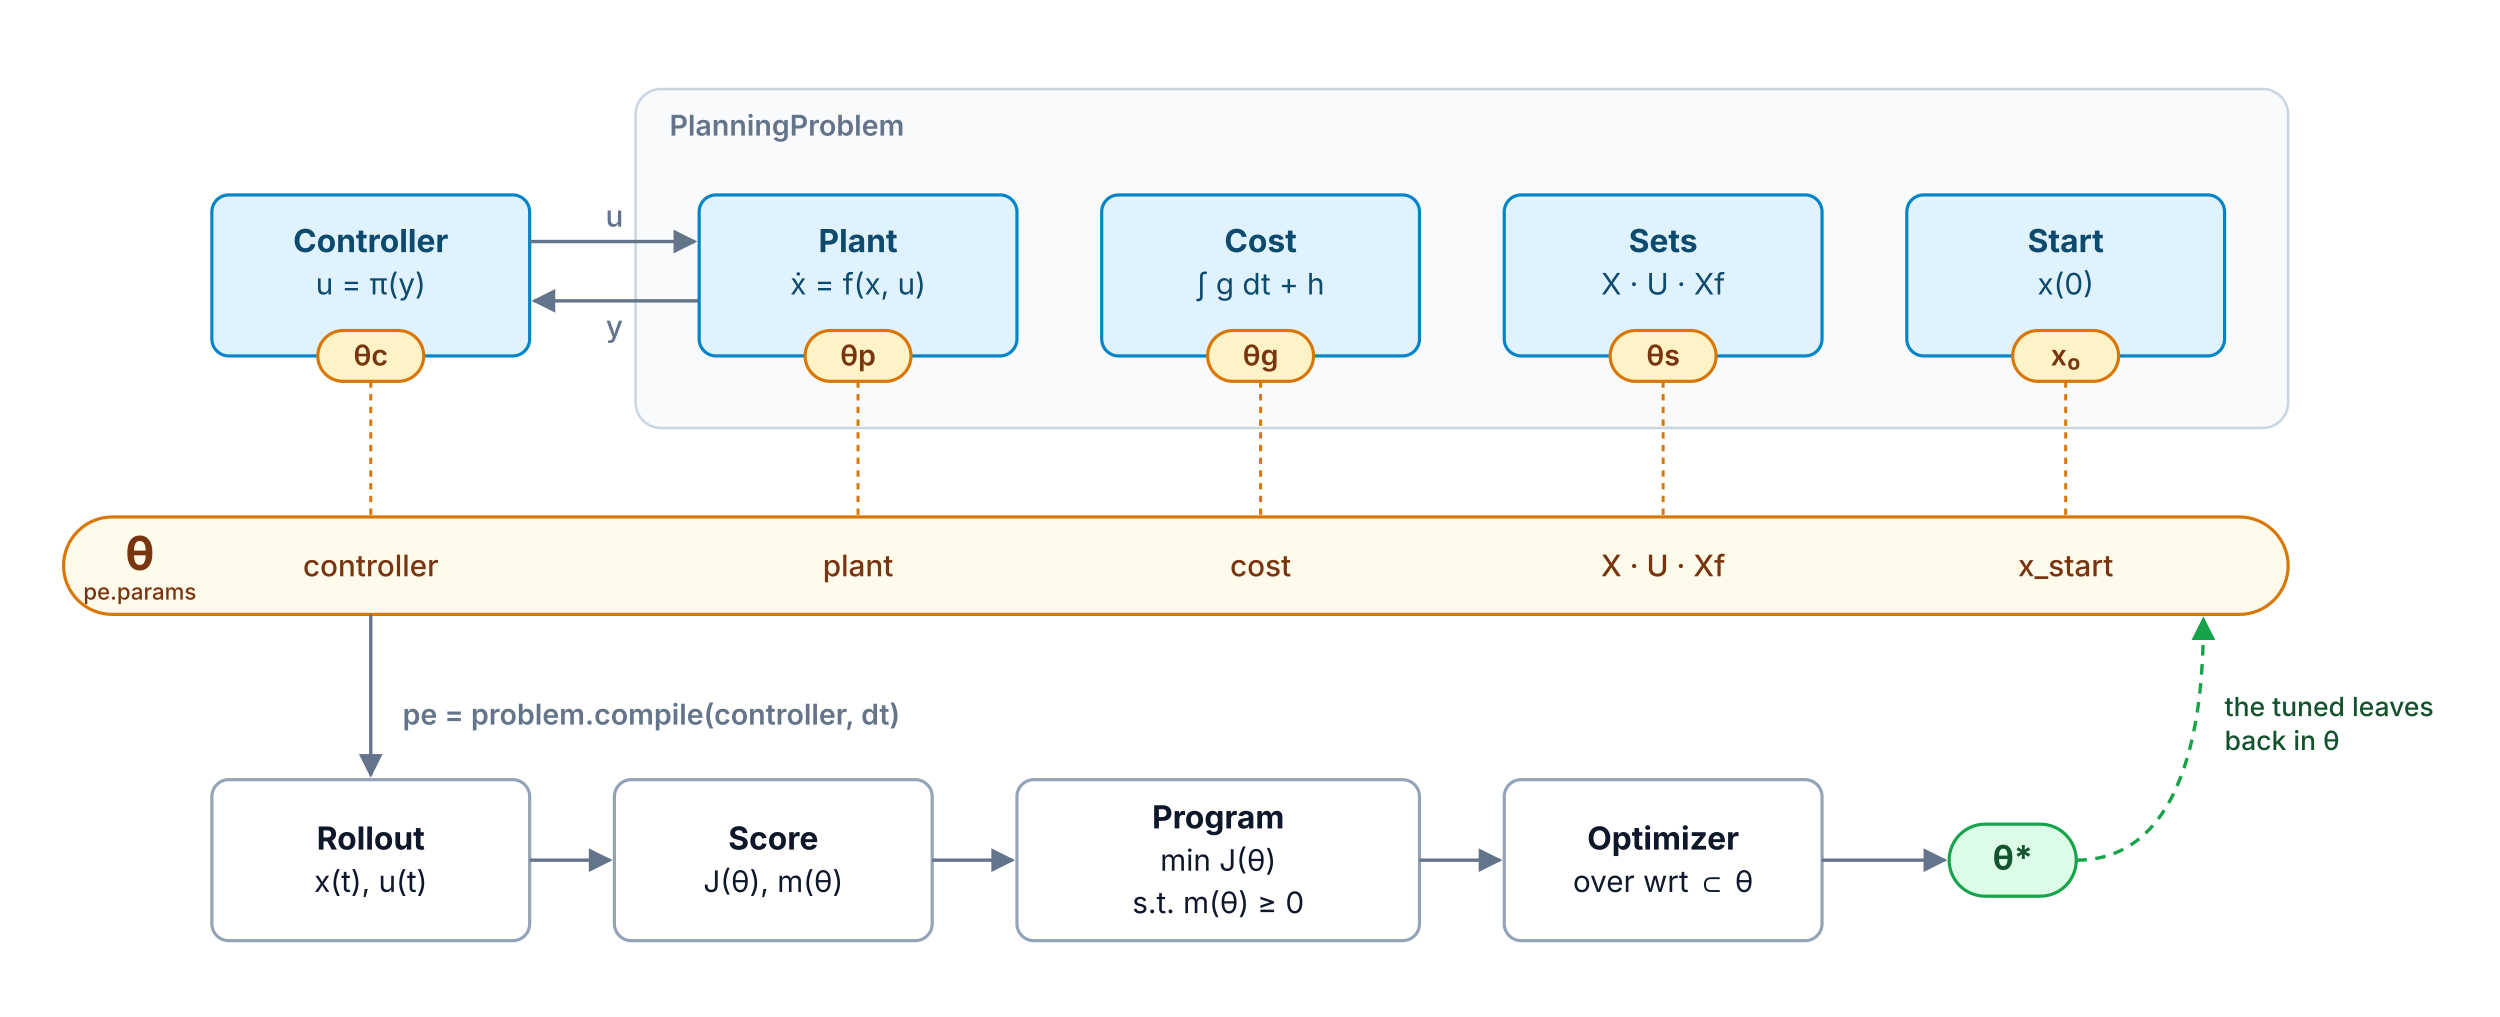
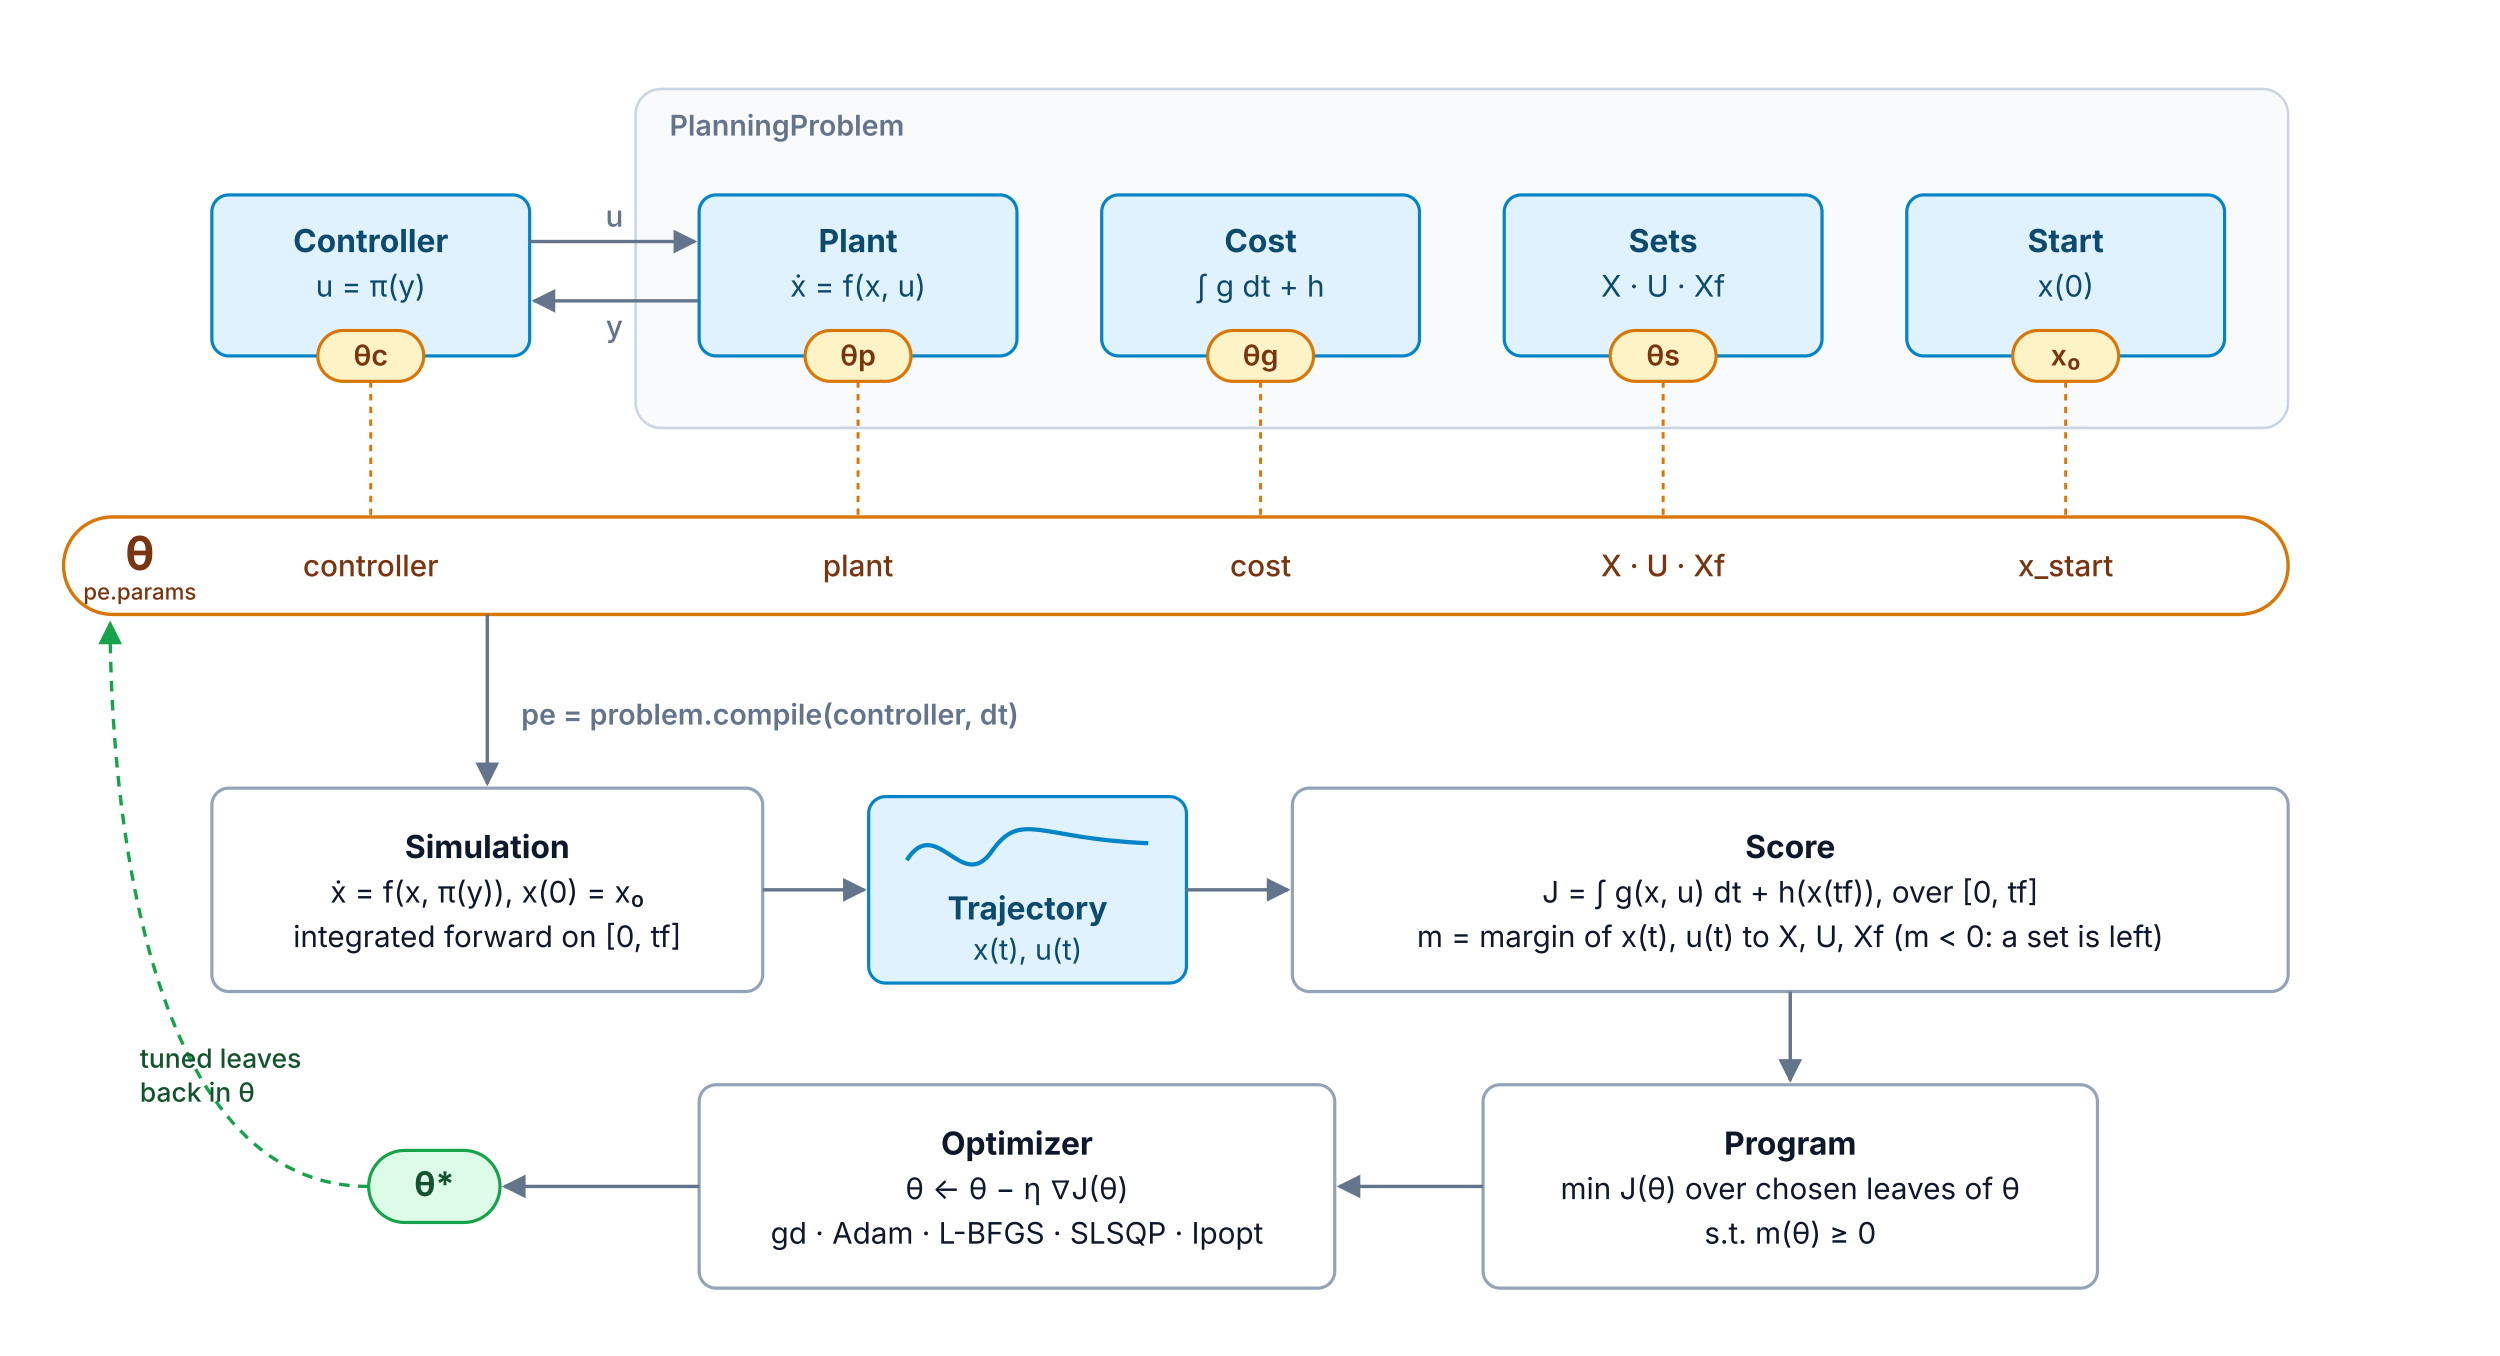
- <svg xmlns="http://www.w3.org/2000/svg" viewBox="0 0 1180 480" width="1180" height="480" font-family="Inter, 'Helvetica Neue', Helvetica, Arial, sans-serif">
+ <svg xmlns="http://www.w3.org/2000/svg" viewBox="0 0 1180 640" width="1180" height="640" font-family="Inter, 'Helvetica Neue', Helvetica, Arial, sans-serif">
  <defs>
    <marker id="arr" viewBox="0 0 10 10" refX="9" refY="5" markerWidth="7" markerHeight="7" orient="auto-start-reverse">
      <path d="M0,0 L10,5 L0,10 z" fill="#64748b" />
    </marker>
    <marker id="arrg" viewBox="0 0 10 10" refX="9" refY="5" markerWidth="7" markerHeight="7" orient="auto-start-reverse">
      <path d="M0,0 L10,5 L0,10 z" fill="#16a34a" />
    </marker>
    <marker id="arrp" viewBox="0 0 10 10" refX="9" refY="5" markerWidth="7" markerHeight="7" orient="auto-start-reverse">
      <path d="M0,0 L10,5 L0,10 z" fill="#9333ea" />
    </marker>
  </defs>
  <rect width="100%" height="100%" fill="#ffffff" />
  <rect x="300" y="42" width="780" height="160" rx="12" fill="#f8fafc" stroke="#cbd5e1" stroke-width="1.2" />
  <text x="316" y="64" font-size="13.5" font-weight="600" fill="#64748b" text-anchor="start">PlanningProblem</text>
  <rect x="100" y="92" width="150" height="76" rx="8" fill="#e0f2fe" stroke="#0284c7" stroke-width="1.5" />
  <text x="175.0" y="119.0" font-size="15" font-weight="650" fill="#0c4a6e" text-anchor="middle">Controller</text>
-   <text x="175.0" y="139.0" font-size="14" font-weight="400" fill="#0c4a6e" text-anchor="middle">u = π(y)</text>
+   <text x="175.0" y="140.0" font-size="14" font-weight="400" fill="#0c4a6e" text-anchor="middle">u = π(y)</text>
  <path d="M250,114 L328,114" fill="none" stroke="#64748b" stroke-width="1.6" marker-end="url(#arr)" />
  <text x="290.0" y="107" font-size="14" font-weight="500" fill="#64748b" text-anchor="middle">u</text>
  <path d="M330,142 L252,142" fill="none" stroke="#64748b" stroke-width="1.6" marker-end="url(#arr)" />
  <text x="290.0" y="159" font-size="14" font-weight="500" fill="#64748b" text-anchor="middle">y</text>
  <rect x="330" y="92" width="150" height="76" rx="8" fill="#e0f2fe" stroke="#0284c7" stroke-width="1.5" />
  <text x="405.0" y="119.0" font-size="15" font-weight="650" fill="#0c4a6e" text-anchor="middle">Plant</text>
-   <text x="405.0" y="139.0" font-size="14" font-weight="400" fill="#0c4a6e" text-anchor="middle">ẋ = f(x, u)</text>
+   <text x="405.0" y="140.0" font-size="14" font-weight="400" fill="#0c4a6e" text-anchor="middle">ẋ = f(x, u)</text>
  <rect x="520" y="92" width="150" height="76" rx="8" fill="#e0f2fe" stroke="#0284c7" stroke-width="1.5" />
  <text x="595.0" y="119.0" font-size="15" font-weight="650" fill="#0c4a6e" text-anchor="middle">Cost</text>
-   <text x="595.0" y="139.0" font-size="14" font-weight="400" fill="#0c4a6e" text-anchor="middle">∫ g dt + h</text>
+   <text x="595.0" y="140.0" font-size="14" font-weight="400" fill="#0c4a6e" text-anchor="middle">∫ g dt + h</text>
  <rect x="710" y="92" width="150" height="76" rx="8" fill="#e0f2fe" stroke="#0284c7" stroke-width="1.5" />
  <text x="785.0" y="119.0" font-size="15" font-weight="650" fill="#0c4a6e" text-anchor="middle">Sets</text>
-   <text x="785.0" y="139.0" font-size="14" font-weight="400" fill="#0c4a6e" text-anchor="middle">X · U · Xf</text>
+   <text x="785.0" y="140.0" font-size="14" font-weight="400" fill="#0c4a6e" text-anchor="middle">X · U · Xf</text>
  <rect x="900" y="92" width="150" height="76" rx="8" fill="#e0f2fe" stroke="#0284c7" stroke-width="1.5" />
  <text x="975.0" y="119.0" font-size="15" font-weight="650" fill="#0c4a6e" text-anchor="middle">Start</text>
-   <text x="975.0" y="139.0" font-size="14" font-weight="400" fill="#0c4a6e" text-anchor="middle">x(0)</text>
-   <rect x="30" y="244" width="1050" height="46" rx="23" fill="#fffbeb" stroke="#d97706" stroke-width="1.5" />
+   <text x="975.0" y="140.0" font-size="14" font-weight="400" fill="#0c4a6e" text-anchor="middle">x(0)</text>
+   <rect x="30" y="244" width="1050" height="46" rx="23" fill="#ffffff" stroke="#d97706" stroke-width="1.6" />
  <text x="66" y="269" font-size="22" font-weight="700" fill="#78350f" text-anchor="middle">θ</text>
  <text x="66" y="283" font-size="10.5" font-weight="500" fill="#78350f" text-anchor="middle">pe.params</text>
  <path d="M175.0,180 L175.0,244" fill="none" stroke="#d97706" stroke-width="1.4" stroke-dasharray="3 3" />
  <rect x="150.0" y="156.0" width="50" height="24" rx="12.0" fill="#fef3c7" stroke="#d97706" stroke-width="1.5" />
  <text x="175.0" y="172.5" font-size="13.5" font-weight="600" fill="#78350f" text-anchor="middle">θc</text>
  <text x="175.0" y="272" font-size="14" font-weight="500" fill="#78350f" text-anchor="middle">controller</text>
  <path d="M405.0,180 L405.0,244" fill="none" stroke="#d97706" stroke-width="1.4" stroke-dasharray="3 3" />
  <rect x="380.0" y="156.0" width="50" height="24" rx="12.0" fill="#fef3c7" stroke="#d97706" stroke-width="1.5" />
  <text x="405.0" y="172.5" font-size="13.5" font-weight="600" fill="#78350f" text-anchor="middle">θp</text>
  <text x="405.0" y="272" font-size="14" font-weight="500" fill="#78350f" text-anchor="middle">plant</text>
  <path d="M595.0,180 L595.0,244" fill="none" stroke="#d97706" stroke-width="1.4" stroke-dasharray="3 3" />
  <rect x="570.0" y="156.0" width="50" height="24" rx="12.0" fill="#fef3c7" stroke="#d97706" stroke-width="1.5" />
  <text x="595.0" y="172.5" font-size="13.5" font-weight="600" fill="#78350f" text-anchor="middle">θg</text>
  <text x="595.0" y="272" font-size="14" font-weight="500" fill="#78350f" text-anchor="middle">cost</text>
  <path d="M785.0,180 L785.0,244" fill="none" stroke="#d97706" stroke-width="1.4" stroke-dasharray="3 3" />
  <rect x="760.0" y="156.0" width="50" height="24" rx="12.0" fill="#fef3c7" stroke="#d97706" stroke-width="1.5" />
  <text x="785.0" y="172.5" font-size="13.5" font-weight="600" fill="#78350f" text-anchor="middle">θs</text>
  <text x="785.0" y="272" font-size="14" font-weight="500" fill="#78350f" text-anchor="middle">X · U · Xf</text>
  <path d="M975.0,180 L975.0,244" fill="none" stroke="#d97706" stroke-width="1.4" stroke-dasharray="3 3" />
  <rect x="950.0" y="156.0" width="50" height="24" rx="12.0" fill="#fef3c7" stroke="#d97706" stroke-width="1.5" />
  <text x="975.0" y="172.5" font-size="13.5" font-weight="600" fill="#78350f" text-anchor="middle">x₀</text>
  <text x="975.0" y="272" font-size="14" font-weight="500" fill="#78350f" text-anchor="middle">x_start</text>
-   <text x="190" y="342" font-size="13.5" font-weight="600" fill="#64748b" text-anchor="start">pe = problem.compile(controller, dt)</text>
-   <path d="M175,290 L175,366" fill="none" stroke="#64748b" stroke-width="1.6" marker-end="url(#arr)" />
-   <rect x="100" y="368" width="150" height="76" rx="8" fill="#ffffff" stroke="#94a3b8" stroke-width="1.5" />
-   <text x="175.0" y="401.0" font-size="15" font-weight="650" fill="#0f172a" text-anchor="middle">Rollout</text>
-   <text x="175.0" y="421.0" font-size="14" font-weight="400" fill="#0f172a" text-anchor="middle">x(t), u(t)</text>
-   <rect x="290" y="368" width="150" height="76" rx="8" fill="#ffffff" stroke="#94a3b8" stroke-width="1.5" />
-   <text x="365.0" y="401.0" font-size="15" font-weight="650" fill="#0f172a" text-anchor="middle">Score</text>
-   <text x="365.0" y="421.0" font-size="14" font-weight="400" fill="#0f172a" text-anchor="middle">J(θ), m(θ)</text>
-   <path d="M250,406 L288,406" fill="none" stroke="#64748b" stroke-width="1.6" marker-end="url(#arr)" />
-   <rect x="480" y="368" width="190" height="76" rx="8" fill="#ffffff" stroke="#94a3b8" stroke-width="1.5" />
-   <text x="575.0" y="391.0" font-size="15" font-weight="650" fill="#0f172a" text-anchor="middle">Program</text>
-   <text x="575.0" y="411.0" font-size="14" font-weight="400" fill="#0f172a" text-anchor="middle">min J(θ)</text>
-   <text x="575.0" y="431.0" font-size="14" font-weight="400" fill="#0f172a" text-anchor="middle">s.t. m(θ) ≥ 0</text>
-   <path d="M440,406 L478,406" fill="none" stroke="#64748b" stroke-width="1.6" marker-end="url(#arr)" />
-   <rect x="710" y="368" width="150" height="76" rx="8" fill="#ffffff" stroke="#94a3b8" stroke-width="1.5" />
-   <text x="785.0" y="401.0" font-size="15" font-weight="650" fill="#0f172a" text-anchor="middle">Optimizer</text>
-   <text x="785.0" y="421.0" font-size="14" font-weight="400" fill="#0f172a" text-anchor="middle">over wrt ⊂ θ</text>
-   <path d="M670,406 L708,406" fill="none" stroke="#64748b" stroke-width="1.6" marker-end="url(#arr)" />
-   <path d="M860,406 L918,406" fill="none" stroke="#64748b" stroke-width="1.6" marker-end="url(#arr)" />
-   <rect x="920.0" y="389.0" width="60" height="34" rx="17.0" fill="#dcfce7" stroke="#16a34a" stroke-width="1.5" />
-   <text x="950" y="410.5" font-size="16" font-weight="700" fill="#14532d" text-anchor="middle">θ*</text>
-   <path d="M980,406 C1040,406 1040,314 1040,292" fill="none" stroke="#16a34a" stroke-width="1.6" stroke-dasharray="5 4" marker-end="url(#arrg)" />
-   <text x="1050" y="338" font-size="12.5" font-weight="500" fill="#14532d" text-anchor="start">the tuned leaves</text>
-   <text x="1050" y="354" font-size="12.5" font-weight="500" fill="#14532d" text-anchor="start">back in θ</text>
+   <text x="246" y="342" font-size="13.5" font-weight="600" fill="#64748b" text-anchor="start">pe = problem.compile(controller, dt)</text>
+   <path d="M230,290 L230,370" fill="none" stroke="#64748b" stroke-width="1.6" marker-end="url(#arr)" />
+   <rect x="100" y="372" width="260" height="96" rx="8" fill="#ffffff" stroke="#94a3b8" stroke-width="1.5" />
+   <text x="230.0" y="405.0" font-size="15" font-weight="650" fill="#0f172a" text-anchor="middle">Simulation</text>
+   <text x="230.0" y="426.0" font-size="14" font-weight="400" fill="#0f172a" text-anchor="middle">ẋ = f(x, π(y)),  x(0) = x₀</text>
+   <text x="230.0" y="447.0" font-size="14" font-weight="400" fill="#0f172a" text-anchor="middle">integrated forward on [0, tf]</text>
+   <path d="M360,420.0 L408,420.0" fill="none" stroke="#64748b" stroke-width="1.6" marker-end="url(#arr)" />
+   <rect x="410" y="376" width="150" height="88" rx="8" fill="#e0f2fe" stroke="#0284c7" stroke-width="1.5" />
+   <text x="485.0" y="425.0" font-size="15" font-weight="650" fill="#0c4a6e" text-anchor="middle" />
+   <path d="M428,406 C442,384 454,422 468,402 S490,396 542,398" fill="none" stroke="#0284c7" stroke-width="2" />
+   <text x="485.0" y="434" font-size="15" font-weight="650" fill="#0c4a6e" text-anchor="middle">Trajectory</text>
+   <text x="485.0" y="453" font-size="13.5" font-weight="400" fill="#0c4a6e" text-anchor="middle">x(t), u(t)</text>
+   <path d="M560,420.0 L608,420.0" fill="none" stroke="#64748b" stroke-width="1.6" marker-end="url(#arr)" />
+   <rect x="610" y="372" width="470" height="96" rx="8" fill="#ffffff" stroke="#94a3b8" stroke-width="1.5" />
+   <text x="845.0" y="405.0" font-size="15" font-weight="650" fill="#0f172a" text-anchor="middle">Score</text>
+   <text x="845.0" y="426.0" font-size="14" font-weight="400" fill="#0f172a" text-anchor="middle">J = ∫ g(x, u) dt + h(x(tf)),  over [0, tf]</text>
+   <text x="845.0" y="447.0" font-size="14" font-weight="400" fill="#0f172a" text-anchor="middle">m = margin of x(t), u(t) to X, U, Xf  (m &lt; 0: a set is left)</text>
+   <path d="M845,468 L845,510" fill="none" stroke="#64748b" stroke-width="1.6" marker-end="url(#arr)" />
+   <rect x="700" y="512" width="290" height="96" rx="8" fill="#ffffff" stroke="#94a3b8" stroke-width="1.5" />
+   <text x="845.0" y="545.0" font-size="15" font-weight="650" fill="#0f172a" text-anchor="middle">Program</text>
+   <text x="845.0" y="566.0" font-size="14" font-weight="400" fill="#0f172a" text-anchor="middle">min J(θ)  over chosen leaves of θ</text>
+   <text x="845.0" y="587.0" font-size="14" font-weight="400" fill="#0f172a" text-anchor="middle">s.t.  m(θ) ≥ 0</text>
+   <path d="M700,560.0 L632,560.0" fill="none" stroke="#64748b" stroke-width="1.6" marker-end="url(#arr)" />
+   <rect x="330" y="512" width="300" height="96" rx="8" fill="#ffffff" stroke="#94a3b8" stroke-width="1.5" />
+   <text x="480.0" y="545.0" font-size="15" font-weight="650" fill="#0f172a" text-anchor="middle">Optimizer</text>
+   <text x="480.0" y="566.0" font-size="14" font-weight="400" fill="#0f172a" text-anchor="middle">θ ← θ − η ∇J(θ)</text>
+   <text x="480.0" y="587.0" font-size="14" font-weight="400" fill="#0f172a" text-anchor="middle">gd · Adam · L-BFGS · SLSQP · Ipopt</text>
+   <path d="M330,560.0 L238,560.0" fill="none" stroke="#64748b" stroke-width="1.6" marker-end="url(#arr)" />
+   <rect x="174.0" y="543.0" width="62" height="34" rx="17.0" fill="#dcfce7" stroke="#16a34a" stroke-width="1.5" />
+   <text x="205" y="564.5" font-size="16" font-weight="700" fill="#14532d" text-anchor="middle">θ*</text>
+   <path d="M174,560.0 C60,560.0 52,350 52,294" fill="none" stroke="#16a34a" stroke-width="1.6" stroke-dasharray="5 4" marker-end="url(#arrg)" />
+   <text x="66" y="504" font-size="12.5" font-weight="500" fill="#14532d" text-anchor="start">tuned leaves</text>
+   <text x="66" y="520" font-size="12.5" font-weight="500" fill="#14532d" text-anchor="start">back in θ</text>
</svg>
